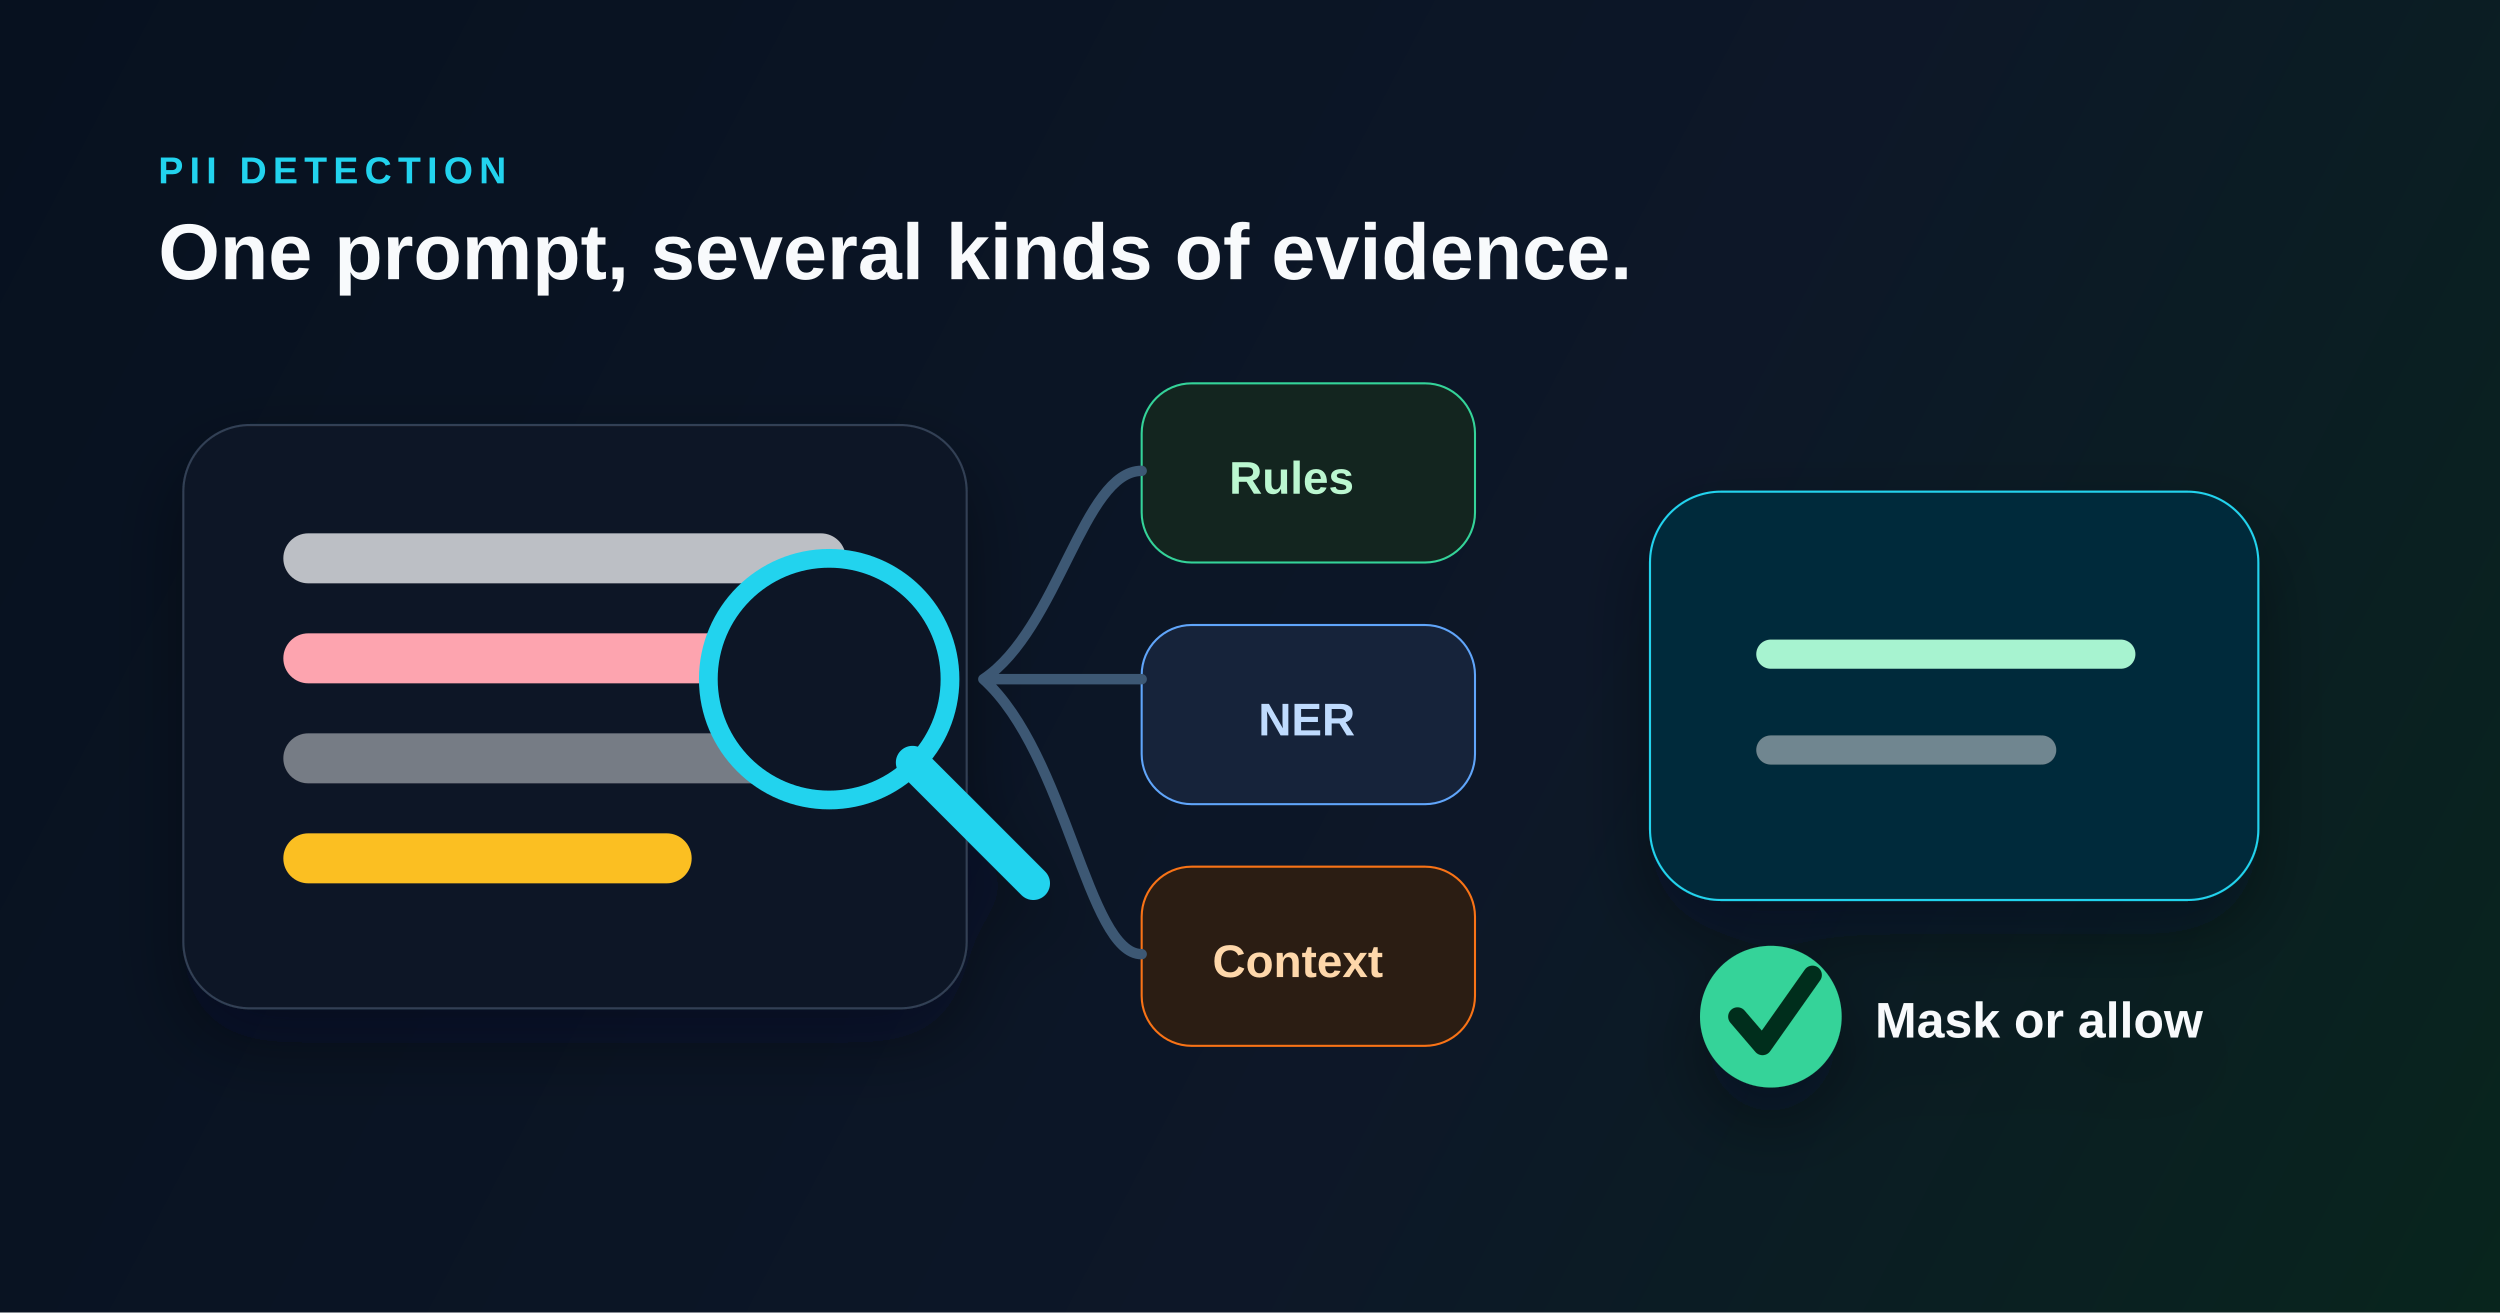
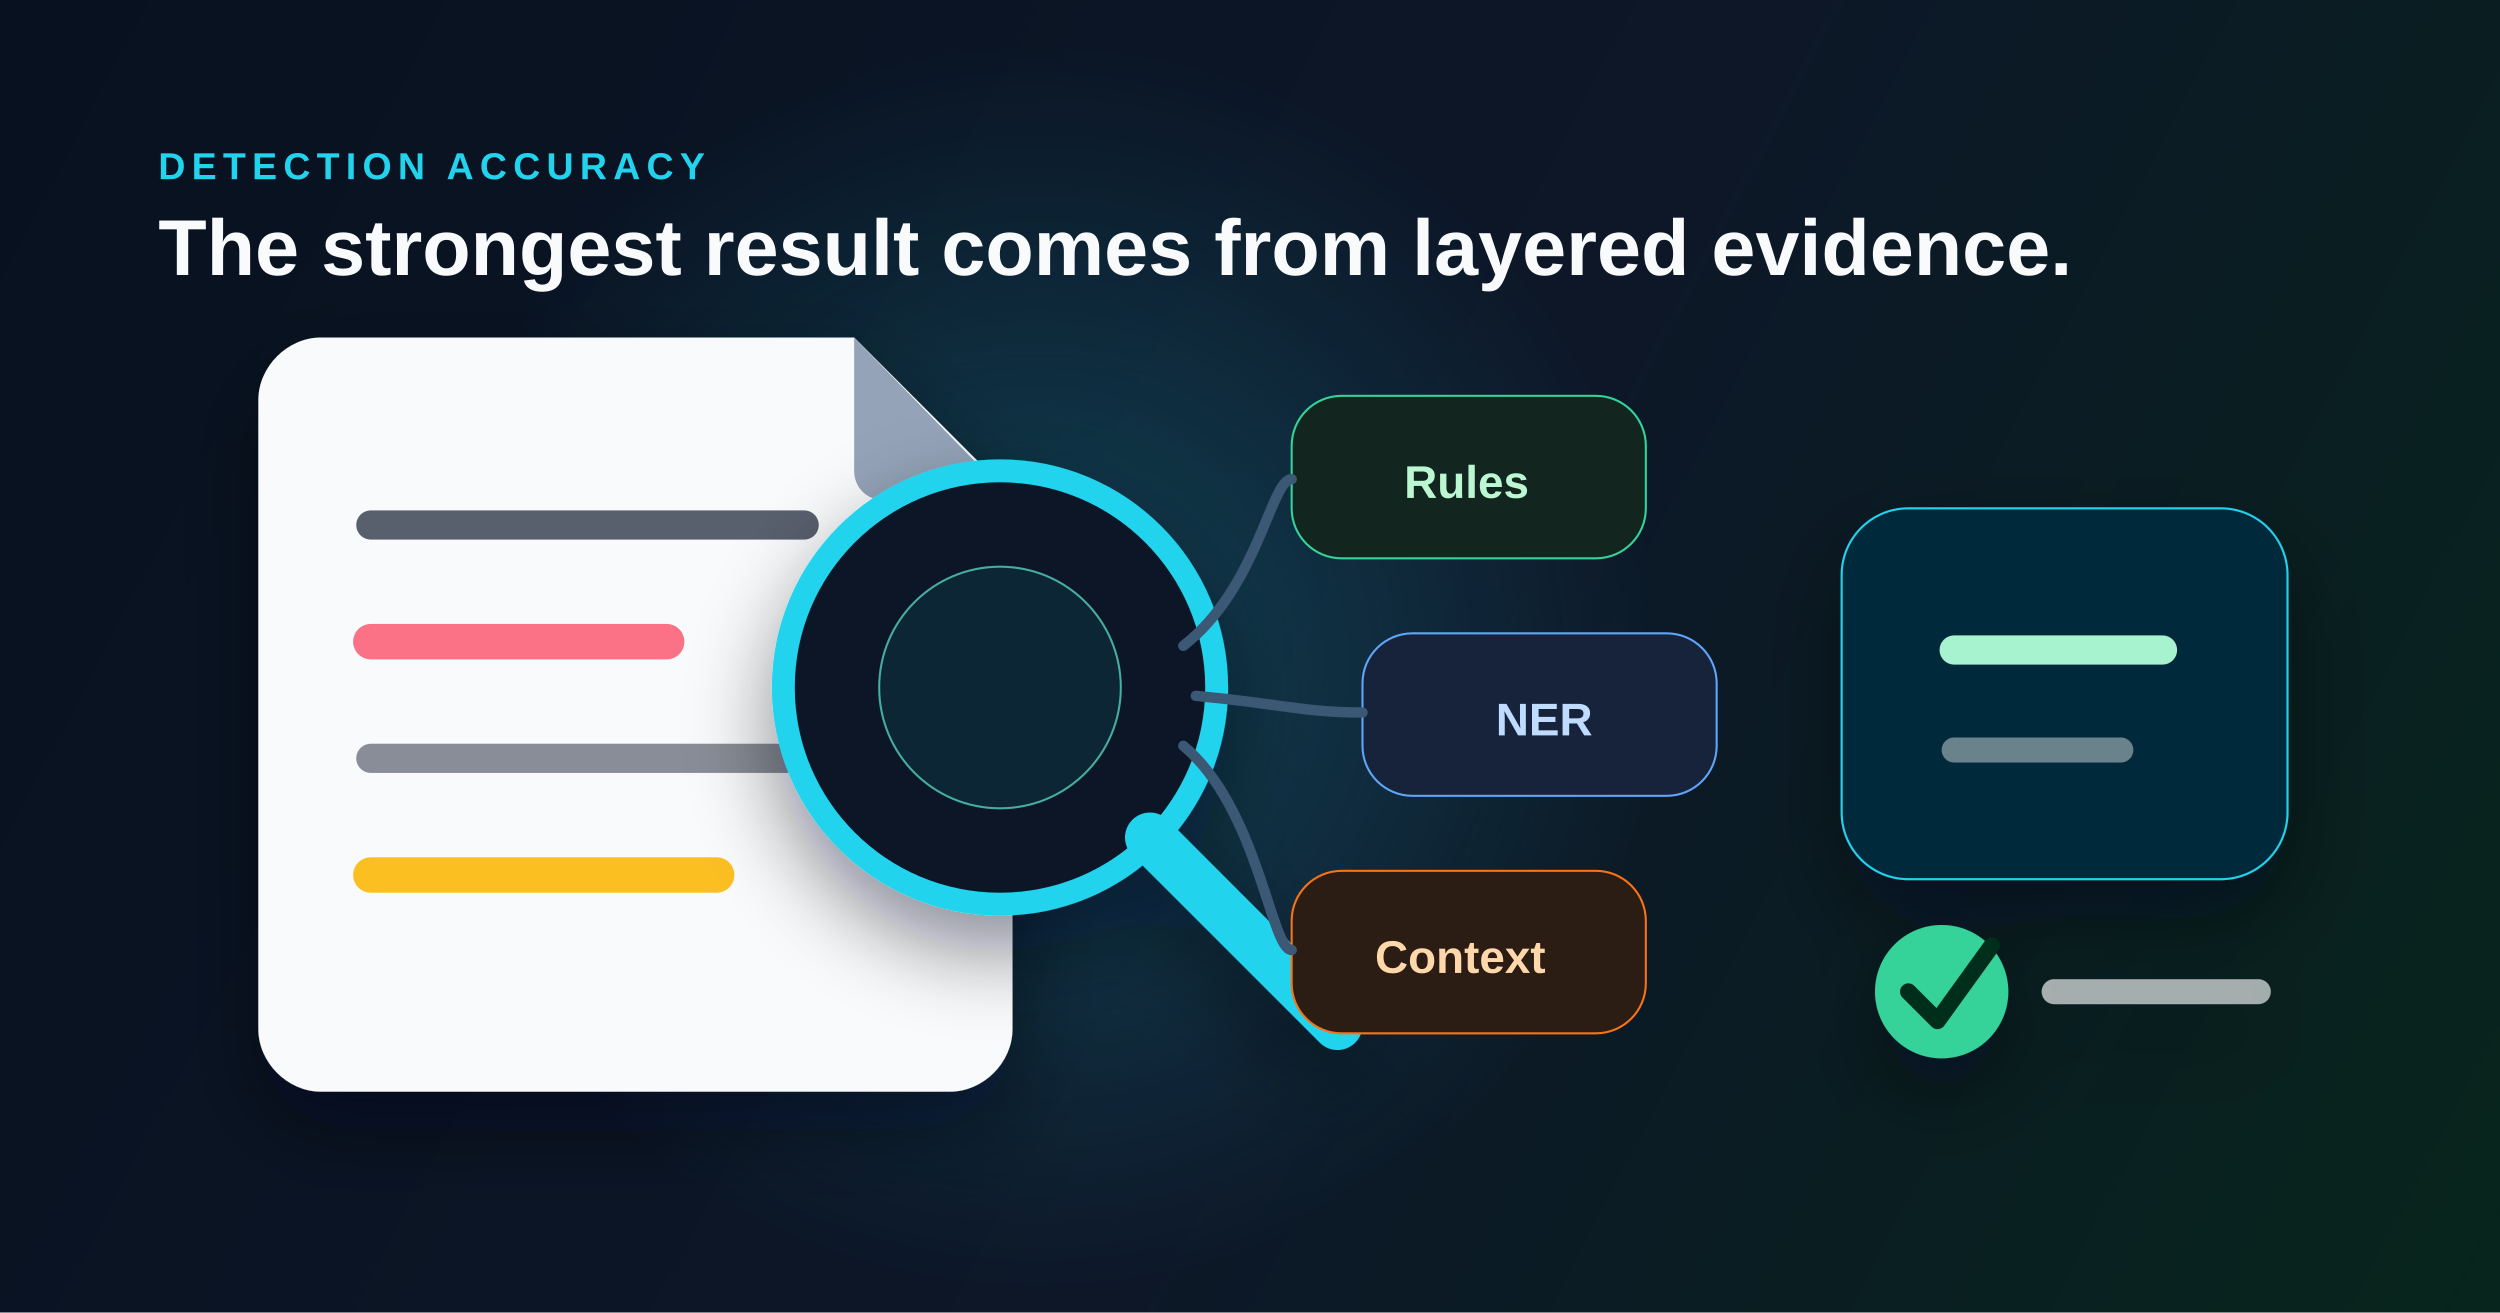
<svg xmlns="http://www.w3.org/2000/svg" width="1200" height="630" viewBox="0 0 1200 630" fill="none" role="img" aria-labelledby="title desc">
  <defs>
    <linearGradient id="bg" x1="0" y1="0" x2="1200" y2="630" gradientUnits="userSpaceOnUse">
      <stop stop-color="#07111f" />
-       <stop offset=".6" stop-color="#0d1728" />
-       <stop offset="1" stop-color="#08251d" />
+       <stop offset=".56" stop-color="#0d1728" />
+       <stop offset="1" stop-color="#07251c" />
    </linearGradient>
-     <filter id="softShadow" x="-20%" y="-20%" width="140%" height="140%">
-       <feDropShadow dx="0" dy="16" stdDeviation="18" flood-color="#020617" flood-opacity=".38" />
+     <radialGradient id="lensGlow" cx="0" cy="0" r="1" gradientUnits="userSpaceOnUse" gradientTransform="translate(498 320) scale(300)">
+       <stop stop-color="#22d3ee" stop-opacity=".24" />
+       <stop offset="1" stop-color="#22d3ee" stop-opacity="0" />
+     </radialGradient>
+     <filter id="shadow" x="-20%" y="-25%" width="140%" height="150%">
+       <feDropShadow dx="0" dy="18" stdDeviation="20" flood-color="#020617" flood-opacity=".44" />
    </filter>
  </defs>
  <rect width="1200" height="630" fill="url(#bg)" />
+   <rect width="1200" height="630" fill="url(#lensGlow)" />
  <g font-family="Arial, sans-serif">
-     <text x="76" y="88" fill="#22d3ee" font-size="18" font-weight="700" letter-spacing="3">PII DETECTION</text>
-     <text x="76" y="134" fill="#f8fafc" font-size="38" font-weight="800">One prompt, several kinds of evidence.</text>
+     <text x="76" y="86" fill="#22d3ee" font-size="18" font-weight="700" letter-spacing="3">DETECTION ACCURACY</text>
+     <text x="76" y="132" fill="#f8fafc" font-size="38" font-weight="800">The strongest result comes from layered evidence.</text>
  </g>
-   <g filter="url(#softShadow)">
-     <rect x="88" y="204" width="376" height="280" rx="32" fill="#101827" stroke="#334155" />
-     <rect x="136" y="256" width="270" height="24" rx="12" fill="#f8fafc" opacity=".74" />
-     <rect x="136" y="304" width="222" height="24" rx="12" fill="#fda4af" />
-     <rect x="136" y="352" width="286" height="24" rx="12" fill="#f8fafc" opacity=".44" />
-     <rect x="136" y="400" width="196" height="24" rx="12" fill="#fbbf24" />
-     <circle cx="398" cy="326" r="58" fill="#0b1526" stroke="#22d3ee" stroke-width="9" />
-     <path d="M438 366L496 424" stroke="#22d3ee" stroke-width="16" stroke-linecap="round" />
+   <g filter="url(#shadow)">
+     <path d="M124 192C124 176 138 162 154 162H410L486 238V494C486 510 472 524 456 524H154C138 524 124 510 124 494V192Z" fill="#f8fafc" />
+     <path d="M410 162V226C410 234 416 240 424 240H486" fill="#94a3b8" />
+     <path d="M178 252H386" stroke="#0f172a" stroke-width="14" stroke-linecap="round" opacity=".68" />
+     <path d="M178 308H320" stroke="#fb7185" stroke-width="17" stroke-linecap="round" />
+     <path d="M178 364H410" stroke="#0f172a" stroke-width="14" stroke-linecap="round" opacity=".48" />
+     <path d="M178 420H344" stroke="#fbbf24" stroke-width="17" stroke-linecap="round" />
+   </g>
+   <g filter="url(#shadow)">
+     <circle cx="480" cy="330" r="104" fill="#081525" stroke="#22d3ee" stroke-width="11" />
+     <circle cx="480" cy="330" r="58" fill="#0f2534" stroke="#5eead4" stroke-opacity=".7" />
+     <path d="M552 402L642 492" stroke="#22d3ee" stroke-width="24" stroke-linecap="round" />
  </g>
  <g>
-     <rect x="548" y="184" width="160" height="86" rx="24" fill="#13251f" stroke="#34d399" />
-     <rect x="548" y="300" width="160" height="86" rx="24" fill="#16233a" stroke="#60a5fa" />
-     <rect x="548" y="416" width="160" height="86" rx="24" fill="#2b1d13" stroke="#f97316" />
-     <text x="590" y="237" fill="#bbf7d0" font-family="Arial, sans-serif" font-size="22" font-weight="800">Rules</text>
-     <text x="604" y="353" fill="#bfdbfe" font-family="Arial, sans-serif" font-size="22" font-weight="800">NER</text>
-     <text x="582" y="469" fill="#fed7aa" font-family="Arial, sans-serif" font-size="22" font-weight="800">Context</text>
-     <path d="M472 326C508 302 520 226 548 226M472 326H548M472 326C512 362 522 458 548 458" stroke="#3d5874" stroke-width="5" stroke-linecap="round" />
+     <rect x="620" y="190" width="170" height="78" rx="24" fill="#13251f" stroke="#34d399" />
+     <rect x="654" y="304" width="170" height="78" rx="24" fill="#16233a" stroke="#60a5fa" />
+     <rect x="620" y="418" width="170" height="78" rx="24" fill="#2b1d13" stroke="#f97316" />
+     <g font-family="Arial, sans-serif" font-size="22" font-weight="800">
+       <text x="674" y="239" fill="#bbf7d0">Rules</text>
+       <text x="718" y="353" fill="#bfdbfe">NER</text>
+       <text x="660" y="467" fill="#fed7aa">Context</text>
+     </g>
  </g>
-   <g filter="url(#softShadow)">
-     <rect x="792" y="236" width="292" height="196" rx="34" fill="#062b3a" stroke="#22d3ee" />
-     <path d="M850 314H1018" stroke="#a7f3d0" stroke-width="14" stroke-linecap="round" />
-     <path d="M850 360H980" stroke="#f8fafc" stroke-width="14" stroke-linecap="round" opacity=".44" />
-     <circle cx="850" cy="488" r="34" fill="#34d399" />
-     <path d="M834 488L846 502L870 468" stroke="#052e1a" stroke-width="9" stroke-linecap="round" stroke-linejoin="round" />
-     <text x="900" y="498" fill="#f8fafc" font-family="Arial, sans-serif" font-size="24" font-weight="800">Mask or allow</text>
+   <g filter="url(#shadow)">
+     <rect x="884" y="244" width="214" height="178" rx="32" fill="#062b3a" stroke="#22d3ee" />
+     <path d="M938 312H1038" stroke="#a7f3d0" stroke-width="14" stroke-linecap="round" />
+     <path d="M938 360H1018" stroke="#f8fafc" stroke-width="12" stroke-linecap="round" opacity=".42" />
+     <circle cx="932" cy="476" r="32" fill="#34d399" />
+     <path d="M916 476L930 490L956 454" stroke="#052e1a" stroke-width="8" stroke-linecap="round" stroke-linejoin="round" />
+     <path d="M986 476H1084" stroke="#f8fafc" stroke-width="12" stroke-linecap="round" opacity=".64" />
  </g>
+   <path d="M568 310C604 282 610 230 620 230" stroke="#3b5875" stroke-width="5" stroke-linecap="round" />
+   <path d="M574 334C616 338 626 342 654 342" stroke="#3b5875" stroke-width="5" stroke-linecap="round" />
+   <path d="M568 358C604 388 610 456 620 456" stroke="#3b5875" stroke-width="5" stroke-linecap="round" />
</svg>
